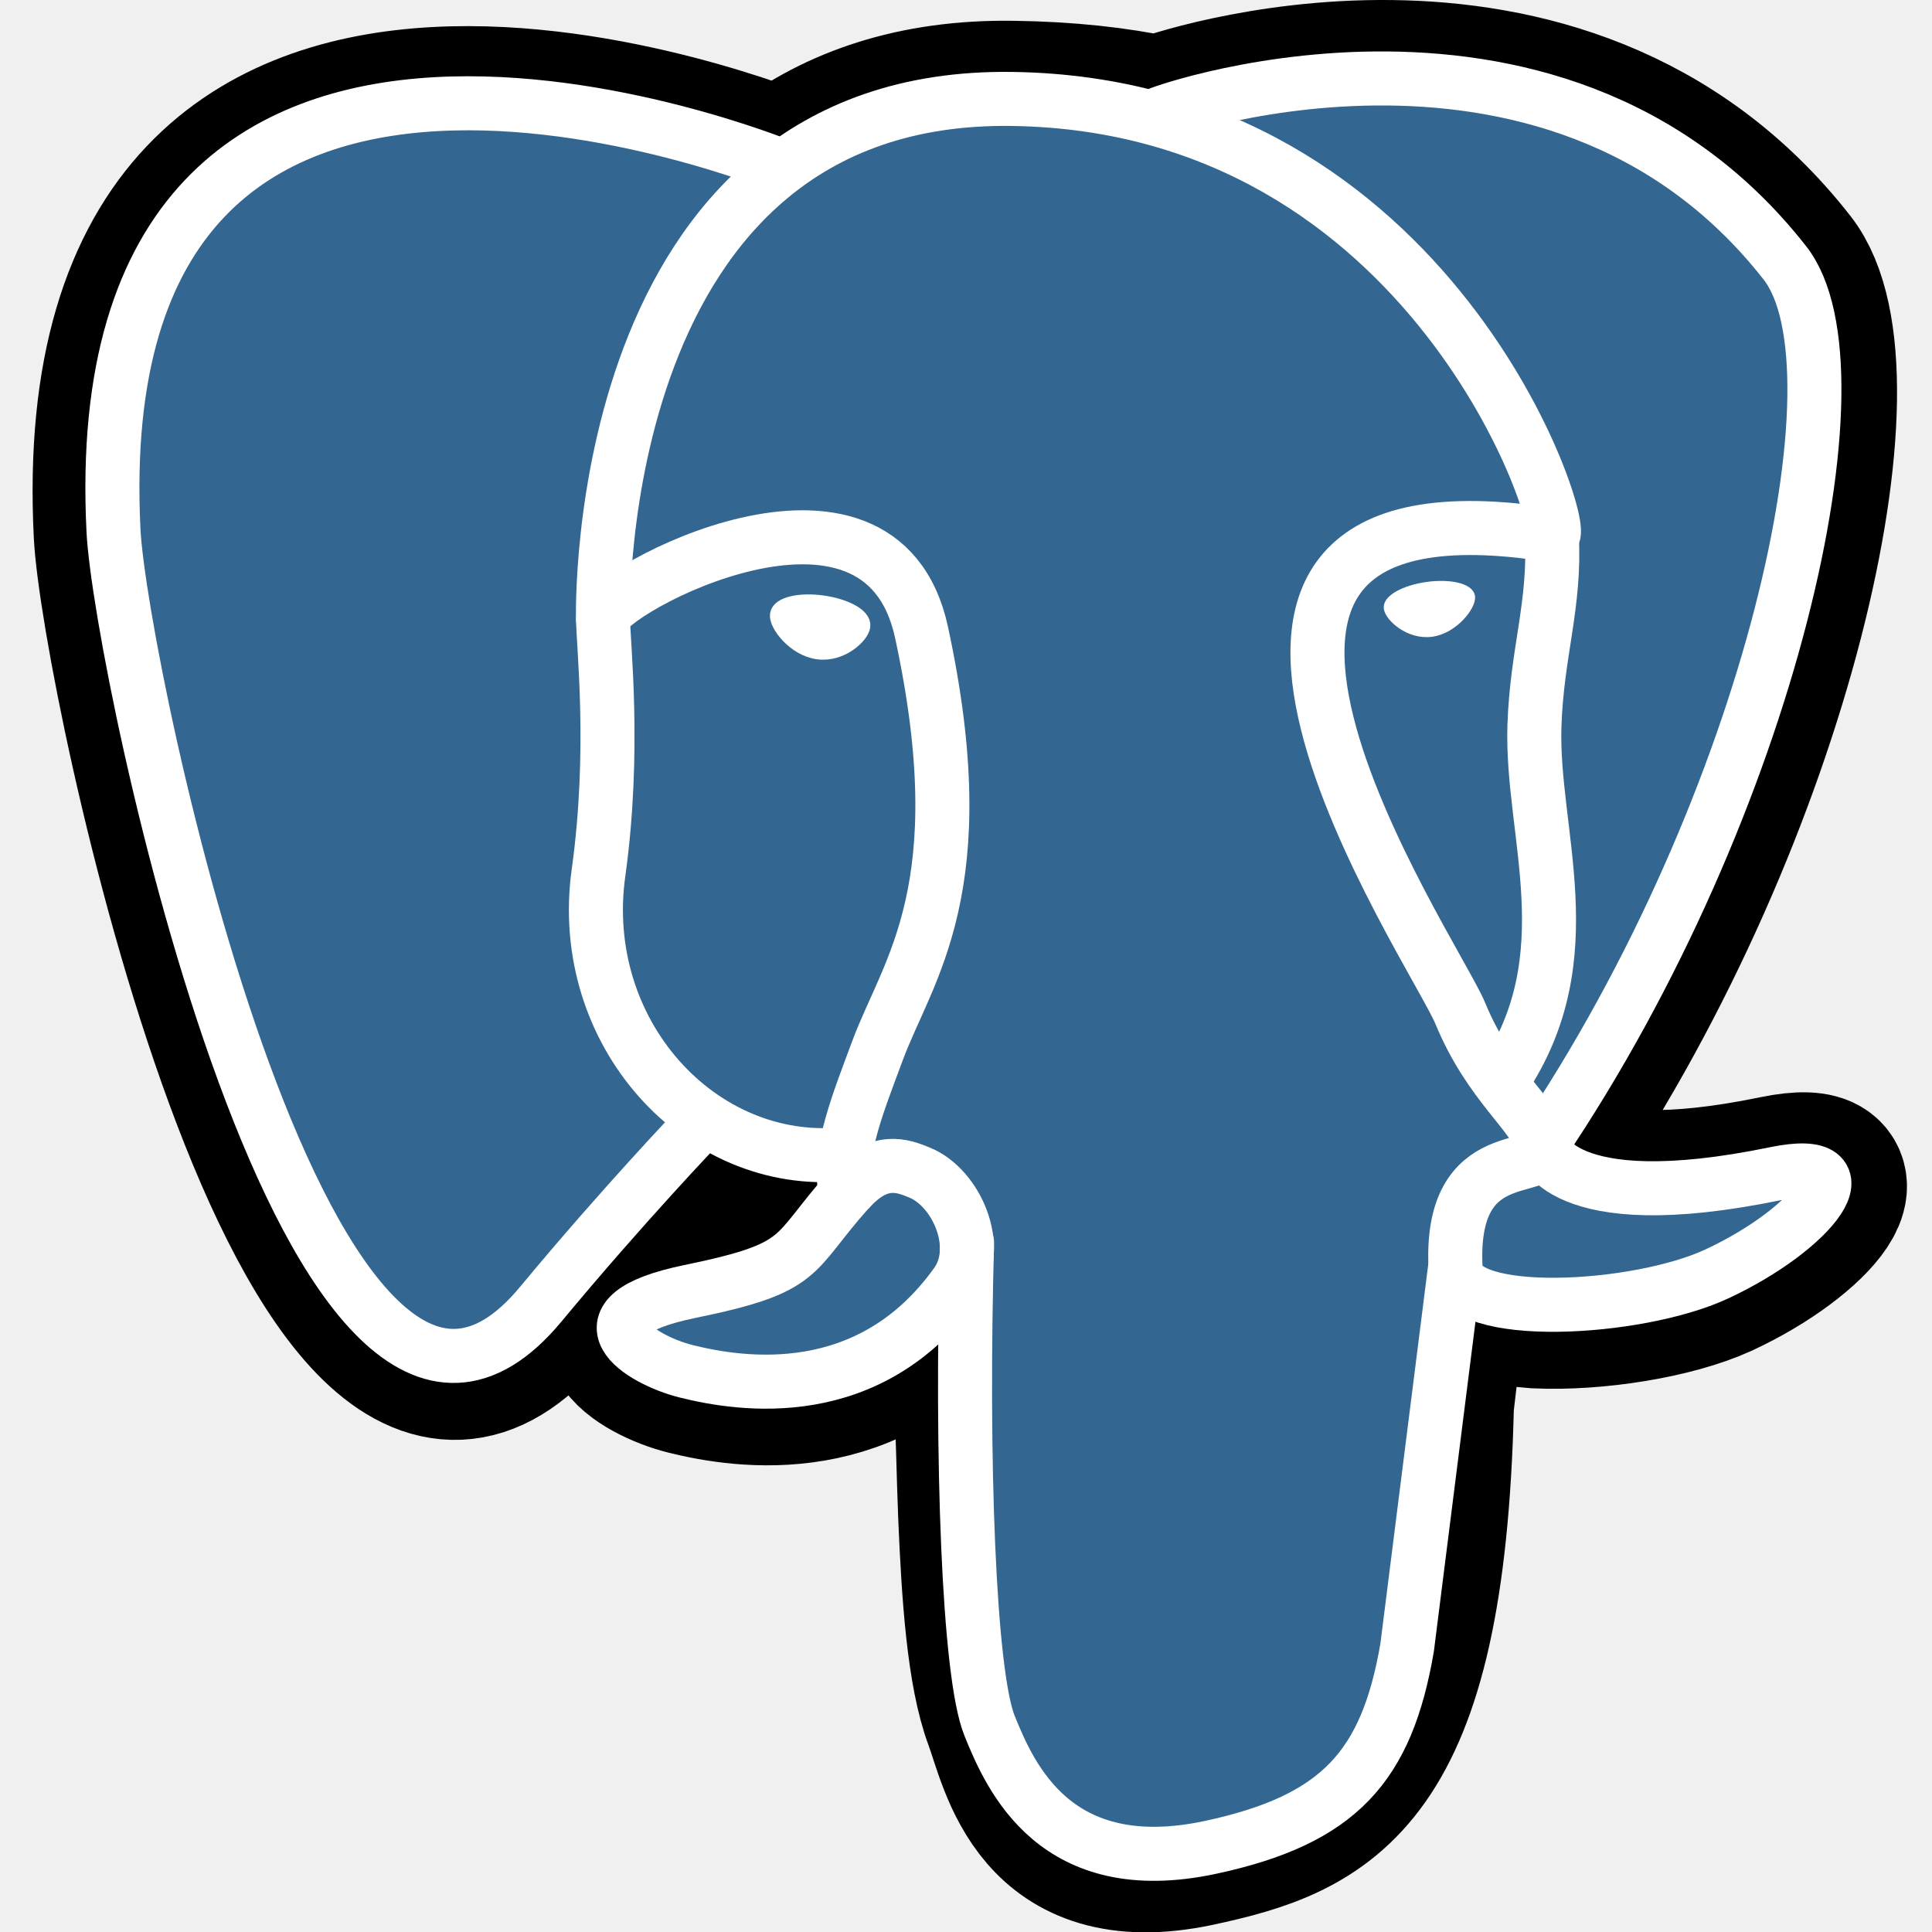
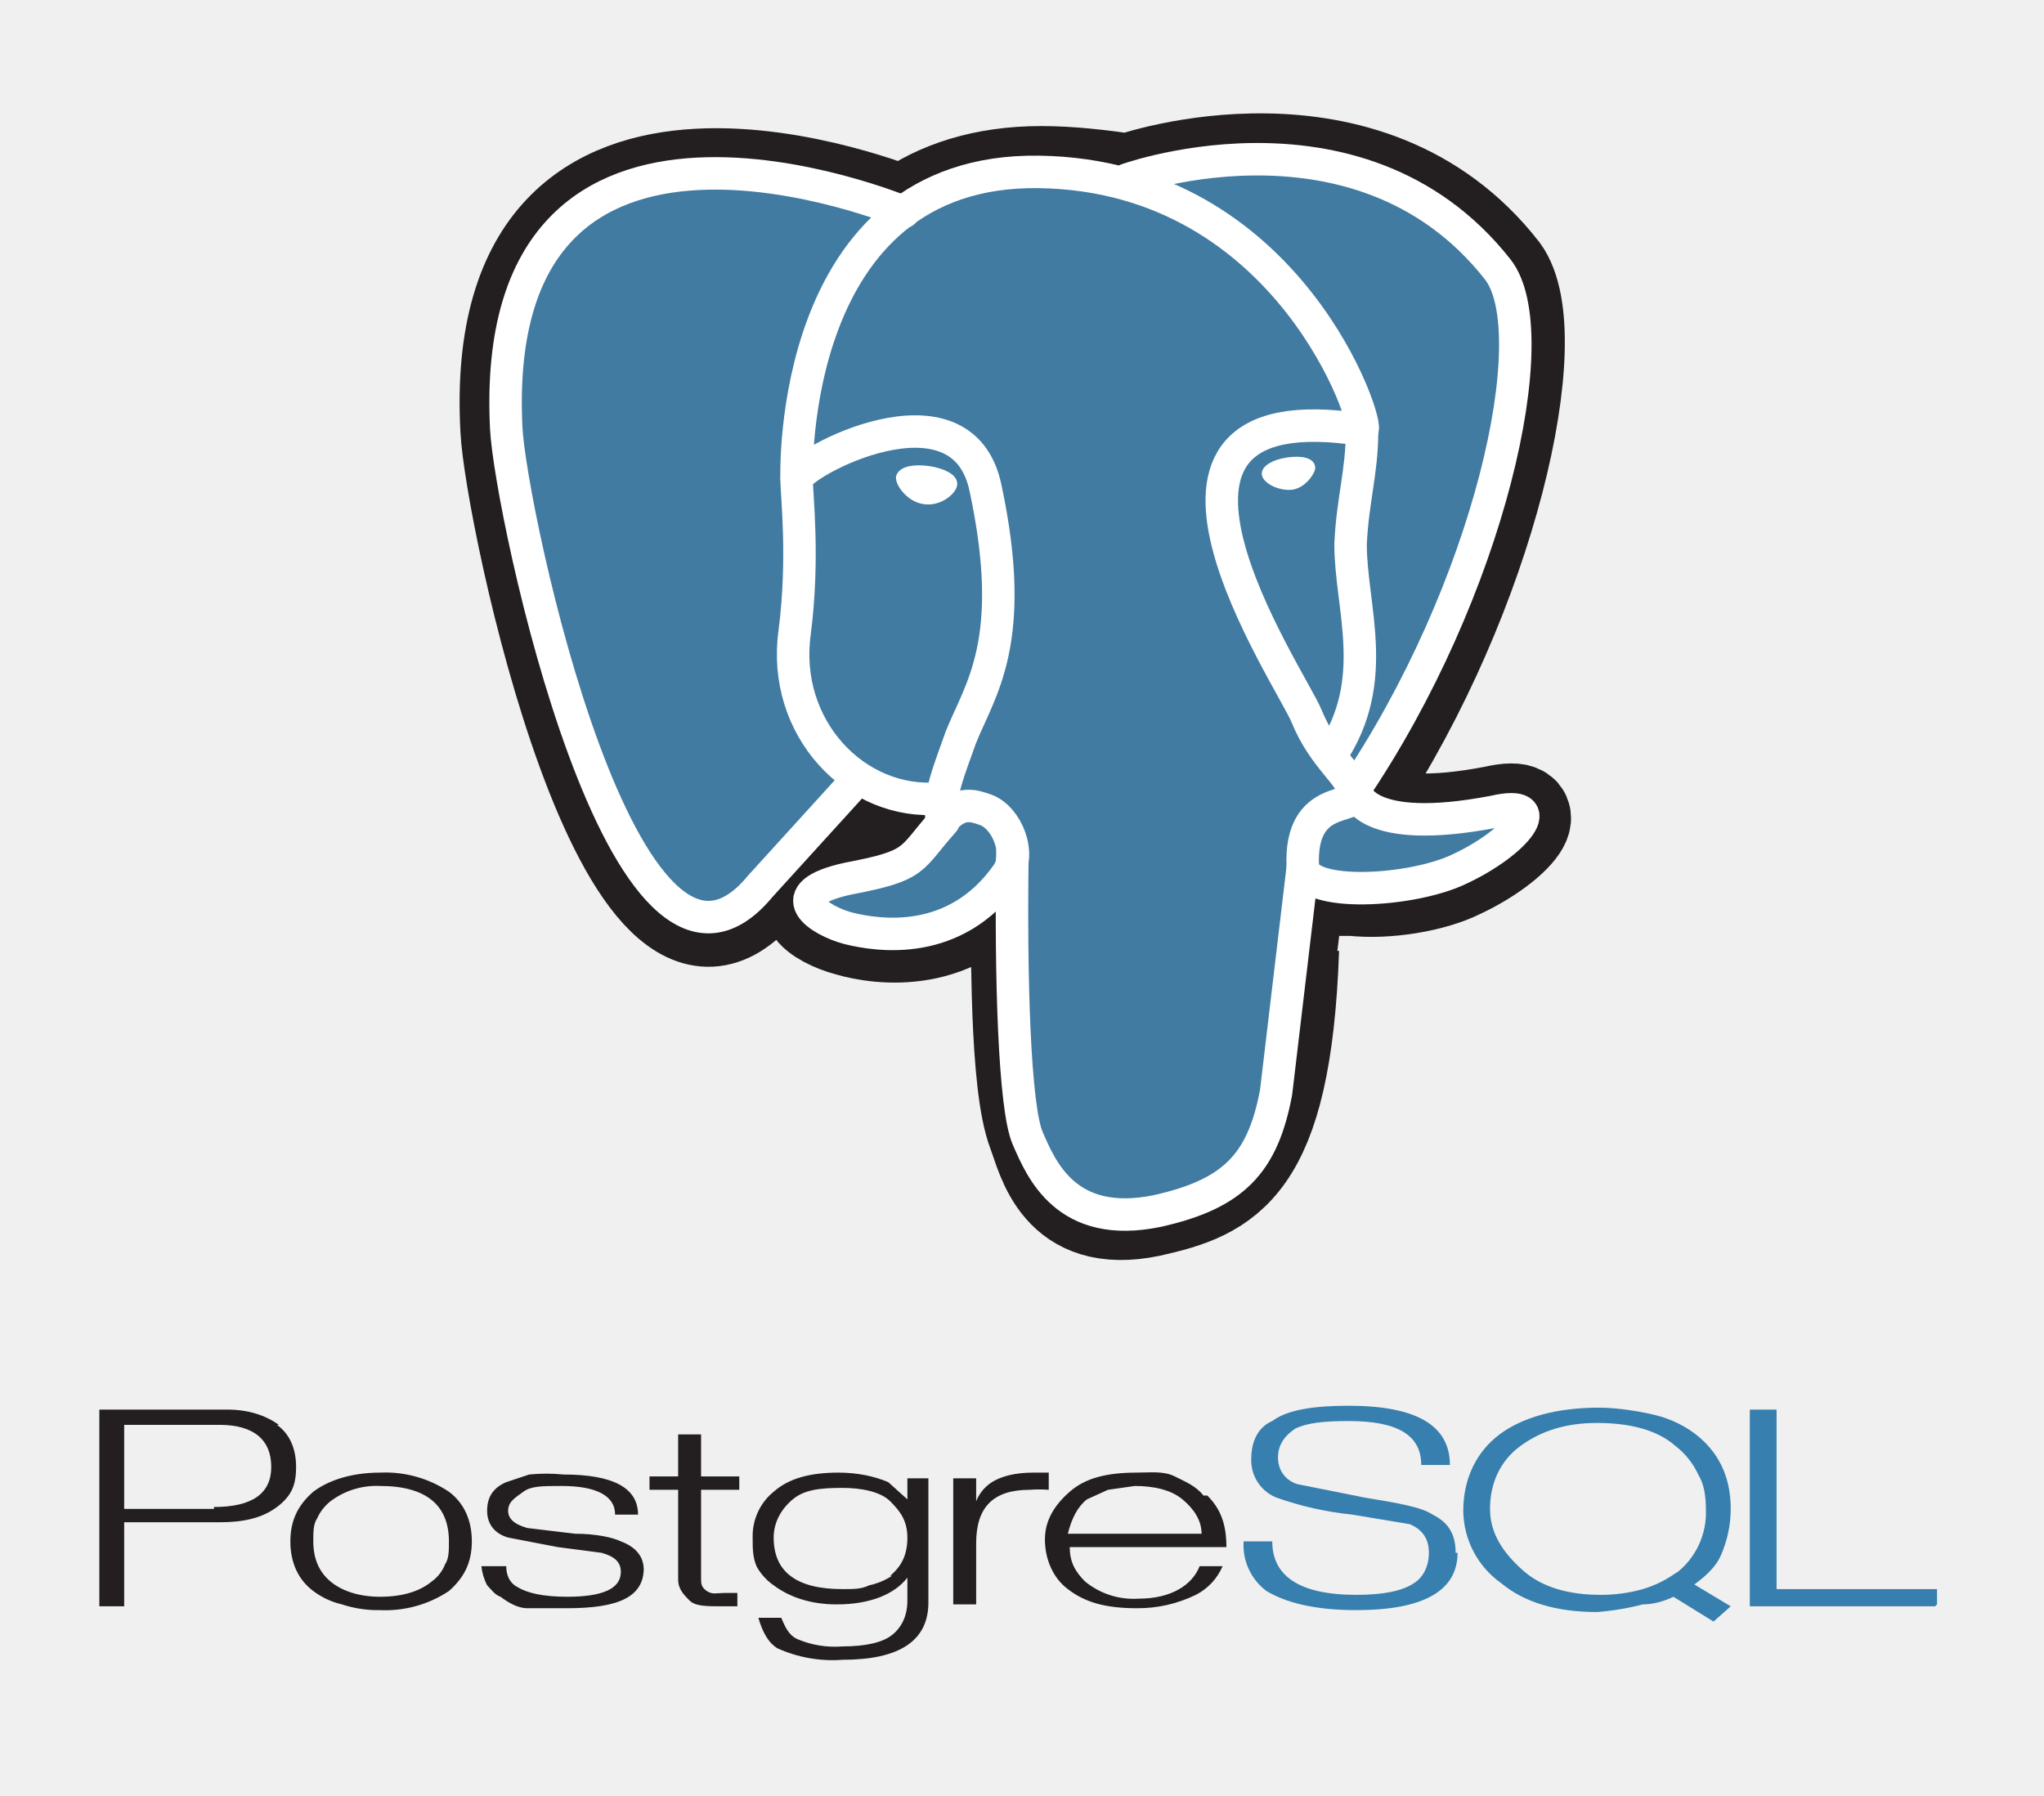
- <svg xmlns="http://www.w3.org/2000/svg" height="64" viewBox="0 0 25.6 25.6" width="64">
-   <style>.B{stroke-linecap:round}.C{stroke-linejoin:round}.D{stroke-linejoin:miter}.E{stroke-width:.716}</style>
-   <g fill="none" stroke="#fff">
-     <path d="M18.983 18.636c.163-1.357.114-1.555 1.124-1.336l.257.023c.777.035 1.793-.125 2.4-.402 1.285-.596 2.047-1.592.78-1.33-2.89.596-3.1-.383-3.1-.383 3.053-4.53 4.33-10.28 3.227-11.687-3.004-3.84-8.205-2.024-8.292-1.976l-.028.005c-.57-.12-1.2-.19-1.93-.2-1.308-.02-2.3.343-3.054.914 0 0-9.277-3.822-8.846 4.807.092 1.836 2.63 13.9 5.66 10.25C8.29 15.987 9.36 14.86 9.36 14.86c.53.353 1.167.533 1.834.468l.052-.044a2.01 2.01 0 0 0 .021.518c-.78.872-.55 1.025-2.11 1.346-1.578.325-.65.904-.046 1.056.734.184 2.432.444 3.58-1.162l-.046.183c.306.245.285 1.76.33 2.842s.116 2.093.337 2.688.48 2.13 2.53 1.7c1.713-.367 3.023-.896 3.143-5.81" fill="#000" stroke="#000" stroke-linecap="butt" stroke-width="2.149" class="D" />
-     <path d="M23.535 15.6c-2.89.596-3.1-.383-3.1-.383 3.053-4.53 4.33-10.28 3.228-11.687-3.004-3.84-8.205-2.023-8.292-1.976l-.028.005a10.31 10.31 0 0 0-1.929-.201c-1.308-.02-2.3.343-3.054.914 0 0-9.278-3.822-8.846 4.807.092 1.836 2.63 13.9 5.66 10.25C8.29 15.987 9.36 14.86 9.36 14.86c.53.353 1.167.533 1.834.468l.052-.044a2.02 2.02 0 0 0 .021.518c-.78.872-.55 1.025-2.11 1.346-1.578.325-.65.904-.046 1.056.734.184 2.432.444 3.58-1.162l-.046.183c.306.245.52 1.593.484 2.815s-.06 2.06.18 2.716.48 2.13 2.53 1.7c1.713-.367 2.6-1.32 2.725-2.906.088-1.128.286-.962.3-1.97l.16-.478c.183-1.53.03-2.023 1.085-1.793l.257.023c.777.035 1.794-.125 2.39-.402 1.285-.596 2.047-1.592.78-1.33z" fill="#336791" stroke="none" />
-     <g class="E">
-       <g class="B">
-         <path d="M12.814 16.467c-.08 2.846.02 5.712.298 6.4s.875 2.05 2.926 1.612c1.713-.367 2.337-1.078 2.607-2.647l.633-5.017M10.356 2.2S1.072-1.596 1.504 7.033c.092 1.836 2.63 13.9 5.66 10.25C8.27 15.95 9.27 14.907 9.27 14.907m6.1-13.4c-.32.1 5.164-2.005 8.282 1.978 1.1 1.407-.175 7.157-3.228 11.687" class="C" />
-         <path d="M20.425 15.17s.2.98 3.1.382c1.267-.262.504.734-.78 1.33-1.054.49-3.418.615-3.457-.06-.1-1.745 1.244-1.215 1.147-1.652-.088-.394-.69-.78-1.086-1.744-.347-.84-4.76-7.29 1.224-6.333.22-.045-1.56-5.7-7.16-5.782S7.99 8.196 7.99 8.196" stroke-linejoin="bevel" />
-       </g>
-       <g class="C">
-         <path d="M11.247 15.768c-.78.872-.55 1.025-2.11 1.346-1.578.325-.65.904-.046 1.056.734.184 2.432.444 3.58-1.163.35-.49-.002-1.27-.482-1.468-.232-.096-.542-.216-.94.23z" />
-         <path d="M11.196 15.753c-.08-.513.168-1.122.433-1.836.398-1.07 1.316-2.14.582-5.537-.547-2.53-4.22-.527-4.22-.184s.166 1.74-.06 3.365c-.297 2.122 1.35 3.916 3.246 3.733" class="B" />
-       </g>
+ <svg xmlns="http://www.w3.org/2000/svg" viewBox="0 0 107 94">
+   <path d="M11.2 79H6.5v-4.4h5c1.8 0 2.7.8 2.7 2.2 0 1.4-1 2.1-3 2.1m3.4-4.3c-.7-.5-1.6-.8-2.7-.8H5.2v10.3h1.3v-4.4h5c1.2 0 2.2-.2 3-.8s1-1.2 1-2.1-.3-1.7-1-2.2zm8.7 7.3a2 2 0 0 1-.7.9c-.6.5-1.5.8-2.7.8-1.1 0-2-.3-2.6-.8s-.9-1.2-.9-2.1c0-.5 0-.9.2-1.2a2.4 2.4 0 0 1 .7-.9 4 4 0 0 1 2.6-.8c2.4 0 3.6 1 3.6 2.9 0 .5 0 .9-.2 1.2m.2-3.8a6 6 0 0 0-3.6-1c-1.5 0-2.7.4-3.5 1-.8.7-1.2 1.5-1.2 2.6s.4 2 1.2 2.6a4 4 0 0 0 1.5.7 6 6 0 0 0 2 .3 6 6 0 0 0 3.6-1c.8-.7 1.2-1.5 1.2-2.6s-.4-2-1.2-2.6zm10.2 4c0 1.5-1.3 2.1-4 2.1h-2.1c-.5 0-1-.3-1.4-.6-.3-.1-.5-.4-.7-.6a2.8 2.8 0 0 1-.3-1h1.3c0 .5.2.9.6 1.1.5.3 1.3.5 2.6.5 1.8 0 2.8-.4 2.8-1.3 0-.5-.3-.8-1-1l-2.3-.3-2.6-.5c-.7-.2-1.1-.7-1.1-1.4s.3-1.2 1-1.5l1.2-.4a9 9 0 0 1 1.8 0c2.6 0 3.9.7 3.9 2.1h-1.2c0-1-1-1.5-2.8-1.5-1 0-1.6 0-2 .3s-.8.5-.8 1c0 .4.3.7 1 .9l2.5.3c1.1 0 2 .2 2.4.4.8.3 1.2.8 1.2 1.5zm5 2h-.9c-.8 0-1.4 0-1.7-.3s-.6-.6-.6-1.1V78H34v-.7h1.5v-2.2h1.2v2.2h2v.7h-2v4.6c0 .3 0 .5.3.7s.5.1 1 .1h.6v.7zm8-1.6a3.5 3.5 0 0 1-1.2.5c-.4.2-.8.2-1.4.2-2.4 0-3.6-.9-3.6-2.7 0-.8.4-1.5 1-2s1.4-.6 2.6-.6c1 0 2 .2 2.5.7s.9 1 .9 1.9c0 .9-.3 1.5-.9 2m2-5.1h-1.1v1.1l-1-.9c-.7-.3-1.6-.5-2.6-.5-1.5 0-2.6.3-3.4 1a3 3 0 0 0-1.1 2.4c0 .6 0 1 .2 1.5a2.9 2.9 0 0 0 .9 1c.8.6 1.9 1 3.3 1 1.7 0 3-.5 3.7-1.4v1.2c0 .8-.3 1.4-.8 1.8s-1.4.6-2.6.6a5 5 0 0 1-2.4-.4c-.4-.2-.6-.6-.8-1.1h-1.2c.2.7.5 1.3 1 1.6a7 7 0 0 0 3.4.6c3 0 4.5-1 4.5-3v-6.6zm6.3.6a6.6 6.6 0 0 0-1 0c-1.9 0-2.8.9-2.8 2.8V84h-1.2v-6.6h1.2v1.2a2.1 2.1 0 0 1 1-1.1c.4-.2 1-.4 2-.4h.8v1zm1 2.3c.2-.8.5-1.4 1-1.8L58 78l1.4-.2c1 0 1.9.2 2.5.7s1 1.1 1 1.8h-7m7.1-2c-.4-.5-.9-.7-1.5-1s-1.3-.2-2-.2c-1.6 0-2.7.3-3.5 1s-1.3 1.5-1.3 2.5.4 2 1.2 2.6c.9.7 2 1 3.6 1a6.9 6.9 0 0 0 3.1-.7A3 3 0 0 0 64 82h-1.2c-.4 1-1.5 1.7-3.2 1.7a4 4 0 0 1-2.8-.9c-.5-.5-.8-1-.8-1.8h8.2c0-1.2-.3-2-1-2.7z" fill="#231f20" />
+   <path d="M76.3 81.3c0 2-1.8 3-5.3 3-2.2 0-3.7-.4-4.7-1a3 3 0 0 1-1.2-2.6h1.5c0 1.8 1.4 2.8 4.4 2.8 1.4 0 2.4-.2 3-.6.5-.3.8-.9.8-1.6 0-.7-.3-1.2-1-1.5l-3-.5a17 17 0 0 1-4-.9 2.1 2.1 0 0 1-1.3-2c0-1 .4-1.7 1.1-2 .8-.6 2.2-.8 4-.8 3.5 0 5.3 1 5.3 3.1h-1.5c0-1.6-1.3-2.3-3.8-2.3-1.3 0-2.2.1-2.8.4-.6.4-.9.9-.9 1.5 0 .7.4 1.2 1 1.4l3.5.7c1.8.3 3 .5 3.6.9.8.4 1.2 1 1.2 2zm11.5 1a5.8 5.8 0 0 1-1.8.9 8 8 0 0 1-2.2.3c-1.7 0-3.1-.4-4.1-1.3S78 80.3 78 79s.5-2.5 1.6-3.3 2.4-1.2 4-1.2c1.8 0 3.2.4 4.1 1.2a4 4 0 0 1 1.2 1.5c.3.5.4 1.1.4 1.8a4 4 0 0 1-1.6 3.4m.8.7c.7-.5 1.3-1 1.6-1.7s.5-1.5.5-2.4c0-1.5-.5-2.8-1.7-3.8-.6-.5-1.4-.9-2.2-1.1s-2-.4-3-.4c-2.2 0-4 .5-5.2 1.4s-1.9 2.3-1.9 4a4.7 4.7 0 0 0 2 3.8c1.2 1 2.9 1.5 5 1.5A13.8 13.8 0 0 0 86 84c.6 0 1.2-.2 1.6-.4l2.1 1.3.9-.8-2-1.2zm12.8 1h-9.7V73.8H93v9.4h8.4v.8z" fill="#367faf" />
+   <path d="M67.5 49.7c.4-3.2.3-3.7 2.7-3.2h.6c1.8.2 4.2-.2 5.6-.9 3-1.4 4.8-3.7 1.8-3-6.8 1.3-7.2-1-7.2-1 7-10.6 10-24.1 7.6-27.4-7-9-19.3-4.8-19.5-4.7-1.4-.2-3-.4-4.6-.4-3 0-5.4.8-7.2 2.1 0 0-21.8-9-20.7 11.3.2 4.3 6.1 32.6 13.2 24 2.6-3 5.2-5.7 5.2-5.7 1.2.8 2.7 1.2 4.3 1l.1 1.2c-1.8 2-1.3 2.4-5 3.2-3.6.7-1.5 2 0 2.4 1.7.5 5.7 1 8.4-2.7l-.1.4c.7.6.6 4.2.7 6.7s.3 5 .8 6.3 1.2 5 6 4c4-.9 7-2.1 7.4-13.6" fill="#231f20" stroke="#231f20" stroke-width="5" />
+   <path d="M78.2 42.5c-6.8 1.4-7.2-.9-7.2-.9 7-10.6 10-24.1 7.6-27.4-7-9-19.3-4.8-19.5-4.7-1.4-.2-3-.4-4.6-.4-3 0-5.4.8-7.2 2.1 0 0-21.8-9-20.7 11.3.2 4.3 6.1 32.6 13.2 24l5.1-5.7c1.3.8 2.8 1.2 4.3 1h.2V43c-1.8 2-1.3 2.4-5 3.2-3.6.7-1.5 2 0 2.4 1.7.5 5.7 1 8.4-2.7l-.2.4c.8.6 1.3 3.8 1.2 6.7s-.2 4.8.4 6.3 1.1 5 6 4c4-.9 6-3.1 6.4-6.8.2-2.7.6-2.3.7-4.7l.3-1c.5-3.7 0-4.8 2.6-4.3h.6c1.8.2 4.2-.2 5.6-.9 3-1.4 4.8-3.7 1.8-3z" fill="#417ba2" />
+   <g fill="none" stroke="#fff" stroke-width="1.7">
+     <g stroke-linecap="round">
+       <path d="M53 44.6c-.1 6.6.1 13.4.8 15s2 4.8 6.8 3.8c4-.9 5.5-2.5 6.2-6.2l1.4-11.8M47.3 11.1S25.5 2 26.5 22.4c.2 4.3 6.2 32.6 13.3 24l5-5.5M59 9.4c-.8.3 12-4.7 19.4 4.7 2.6 3.3-.4 16.8-7.6 27.4" stroke-linejoin="round" />
+       <path d="M71 41.5s.4 2.3 7.2 1c3-.7 1.2 1.6-1.8 3-2.5 1.2-8 1.5-8.2-.1-.2-4 3-2.9 2.7-3.9-.2-1-1.6-1.8-2.5-4-.8-2-11.2-17.2 2.9-15 .5 0-3.7-13.3-16.9-13.5S41.7 25 41.7 25" stroke-linejoin="bevel" />
    </g>
-     <g fill="#fff" class="D">
-       <path d="M10.322 8.145c-.017.117.215.43.516.472s.558-.202.575-.32-.215-.246-.516-.288-.56.02-.575.136z" stroke-width=".239" />
-       <path d="M19.486 7.906c.016.117-.215.43-.516.472s-.56-.202-.575-.32.215-.246.516-.288.56.02.575.136z" stroke-width=".119" />
+     <g stroke-linejoin="round">
+       <path d="M49.4 43c-1.8 2-1.3 2.3-5 3-3.7.8-1.5 2.2 0 2.6 1.6.4 5.6 1 8.3-2.8.8-1.1 0-3-1.1-3.4-.6-.2-1.3-.5-2.2.5z" />
+       <path d="M49.3 42.9c-.2-1.2.4-2.6 1-4.3 1-2.5 3-5 1.3-13-1.2-6-9.9-1.3-9.9-.5s.4 4.1-.1 8c-.7 5 3.2 9.1 7.6 8.7" stroke-linecap="round" />
    </g>
-     <path d="M20.562 7.095c.05.92-.198 1.545-.23 2.524-.046 1.422.678 3.05-.413 4.68" class="B C E" />
  </g>
+   <g fill="#fff" stroke="#fff">
+     <path d="M47.2 25c0 .3.5 1 1.2 1.1s1.3-.4 1.4-.7-.5-.6-1.2-.7-1.3 0-1.4.3z" stroke-width=".6" />
+     <path d="M68.7 24.5c0 .2-.5 1-1.2 1s-1.3-.4-1.3-.7.5-.6 1.2-.7 1.3 0 1.3.4z" stroke-width=".3" />
+   </g>
+   <path d="M71.3 22.6c0 2.1-.5 3.6-.6 5.9 0 3.3 1.6 7.1-1 11" fill="none" stroke="#fff" stroke-linecap="round" stroke-linejoin="round" stroke-width="1.7" />
</svg>
